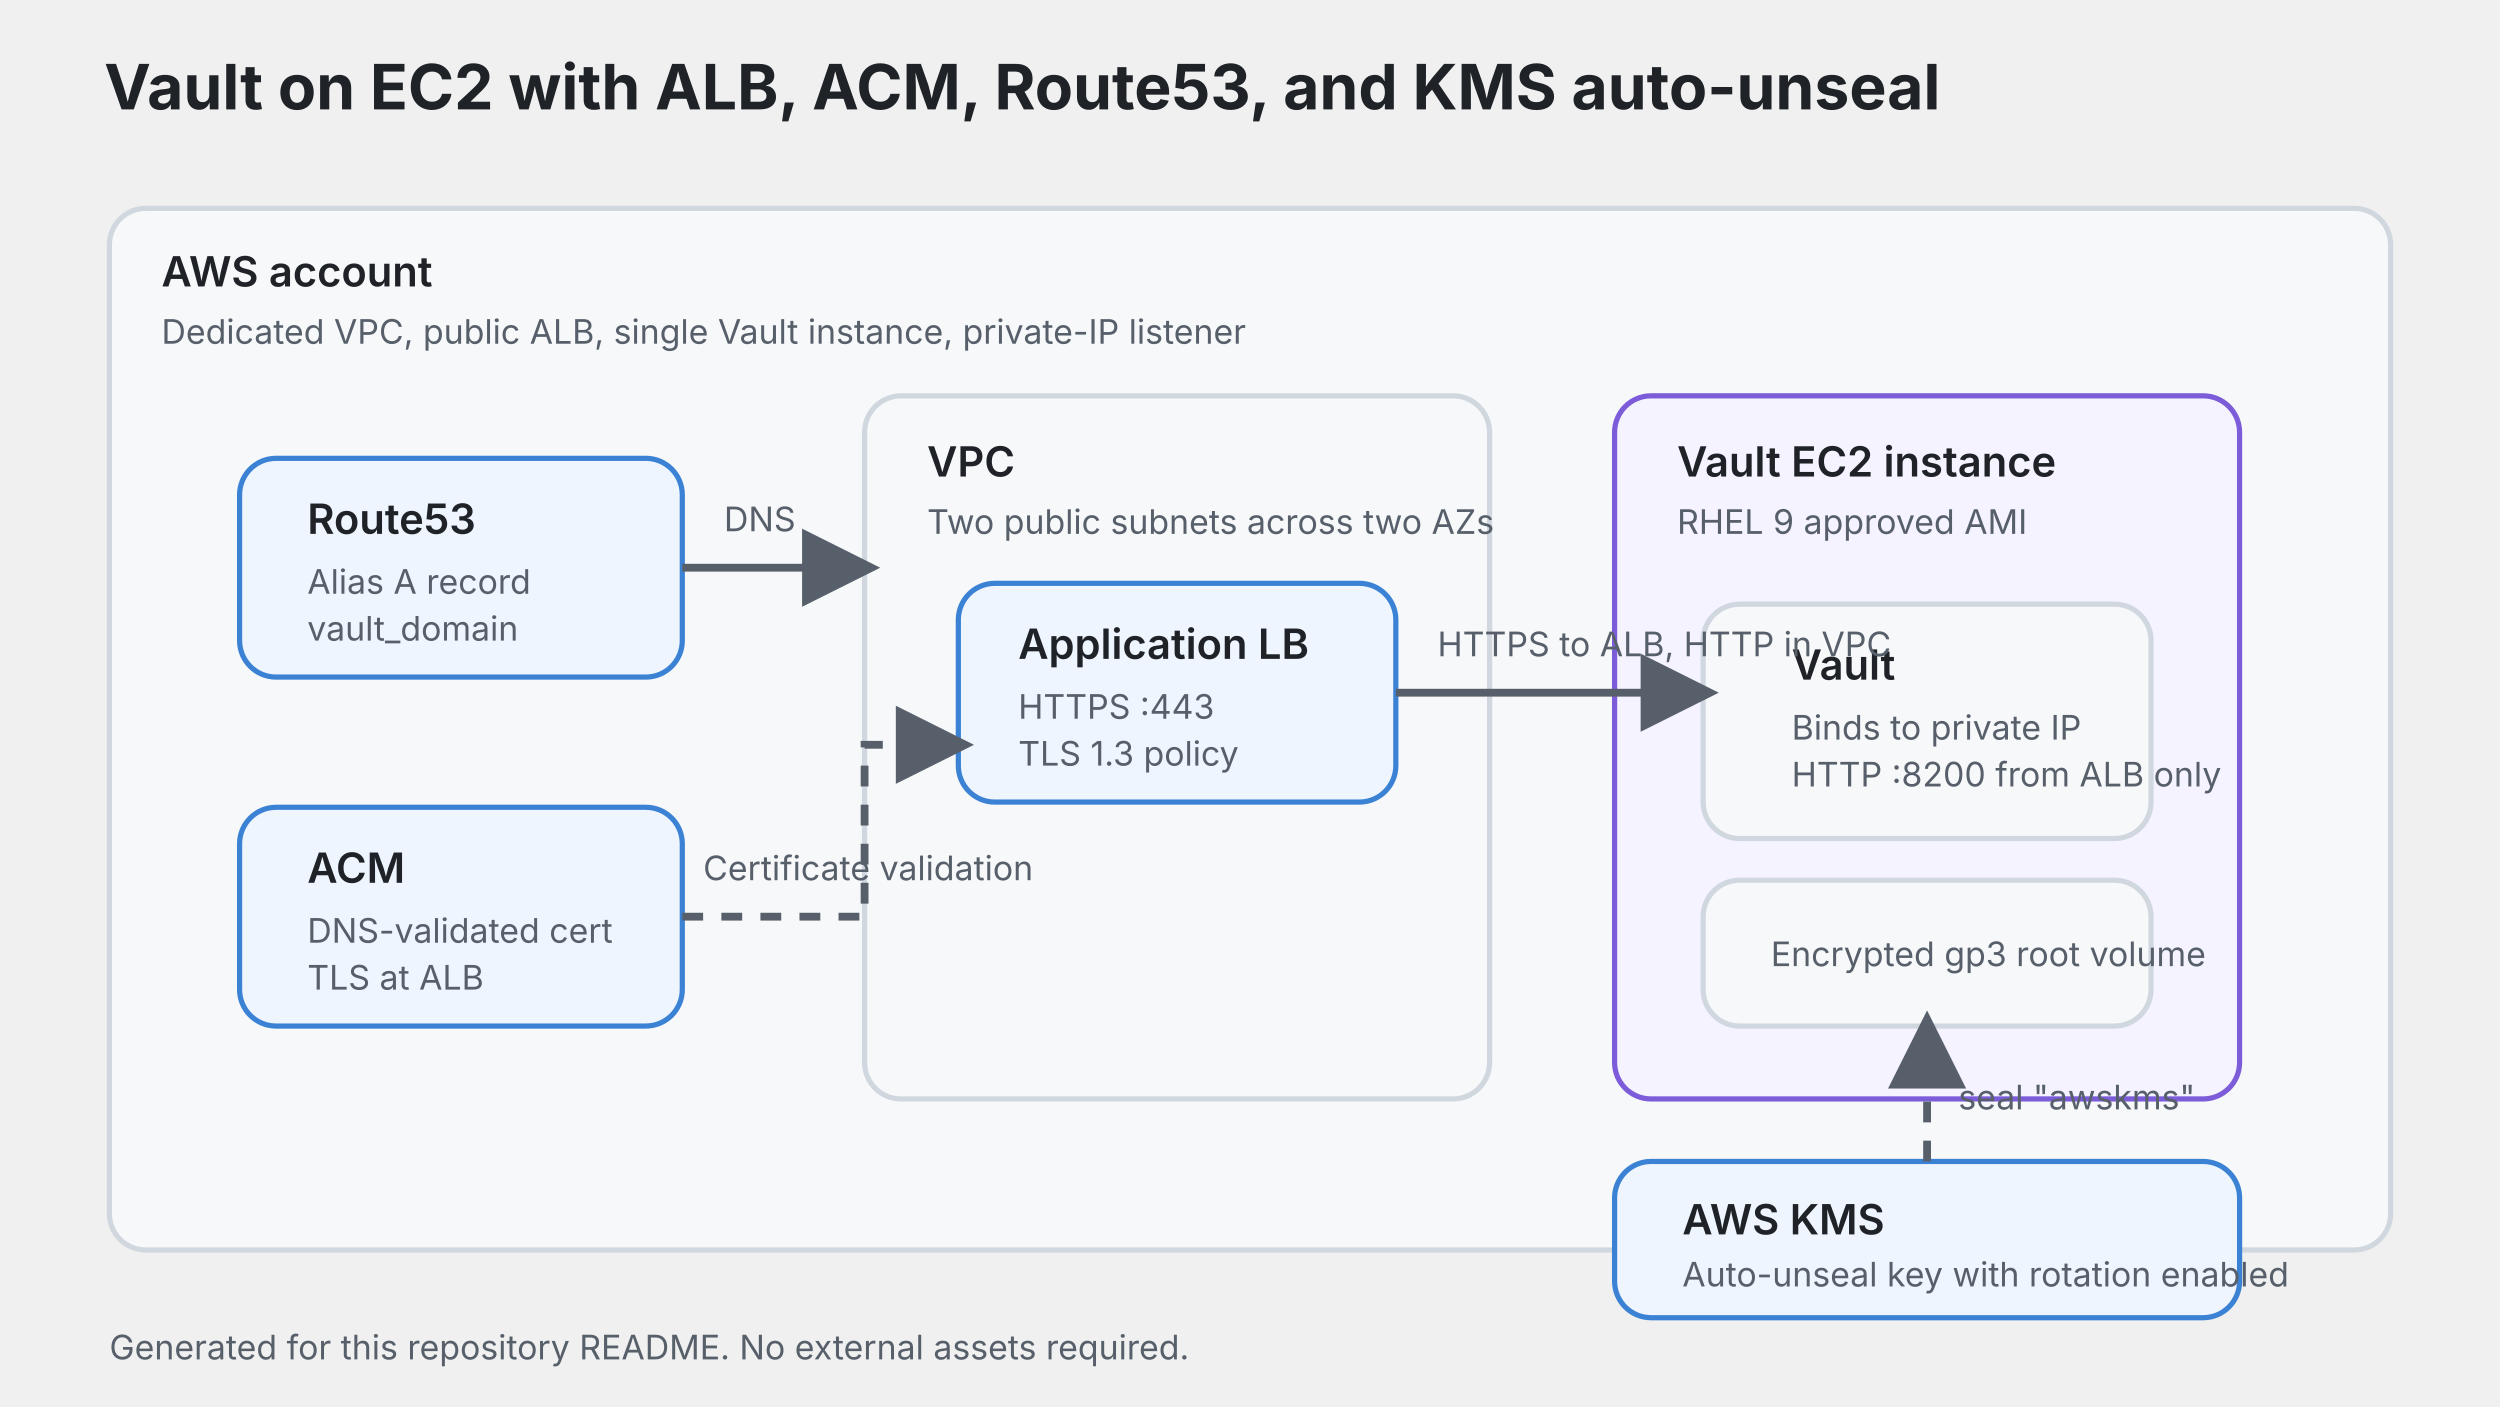
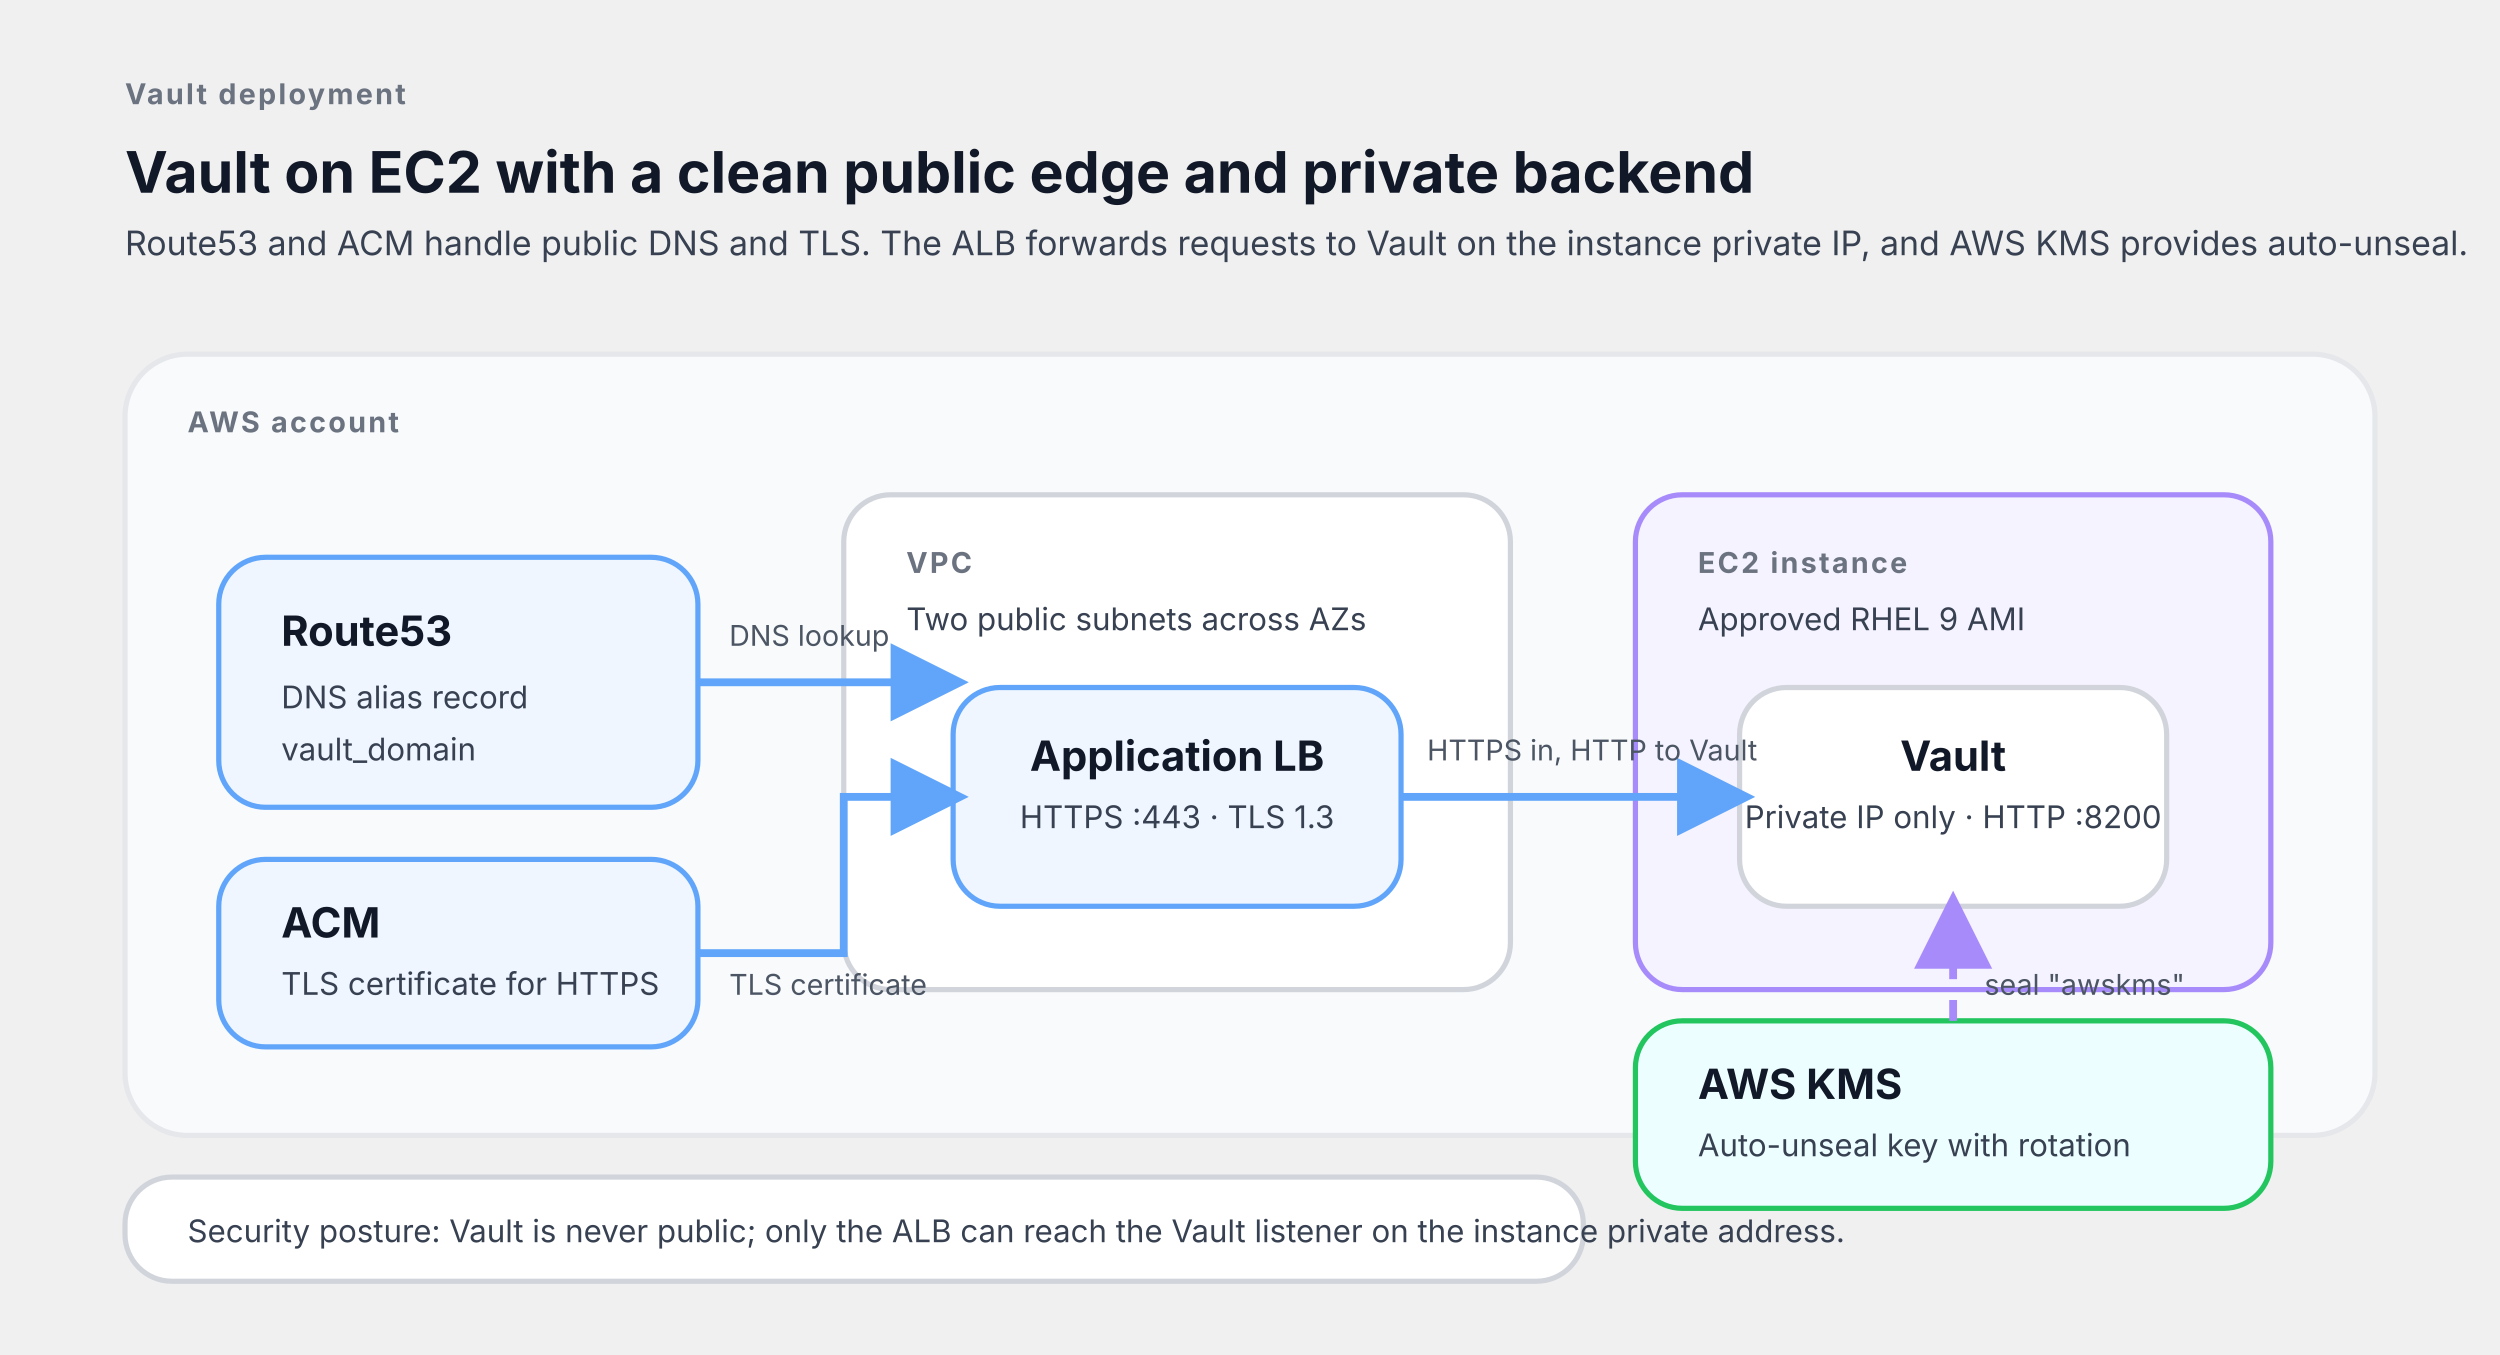
- <svg xmlns="http://www.w3.org/2000/svg" width="960" height="540" viewBox="0 0 960 540" role="img" aria-labelledby="title desc">
+ <svg xmlns="http://www.w3.org/2000/svg" width="960" height="520" viewBox="0 0 960 520" role="img" aria-labelledby="title desc">
  <style>
-     text { font-family: -apple-system, BlinkMacSystemFont, "Segoe UI", sans-serif; fill: #1f2328; }
-     .title { font-size: 24px; font-weight: 700; }
-     .label { font-size: 16px; font-weight: 600; }
-     .small { font-size: 13px; fill: #57606a; }
-     .box { fill: #f7f8fa; stroke: #d0d7de; stroke-width: 2; rx: 14; ry: 14; }
-     .accent { fill: #eef5ff; stroke: #3b82d4; }
-     .security { fill: #f5f3ff; stroke: #7c5cd8; }
-     .line { stroke: #57606a; stroke-width: 3; fill: none; marker-end: url(#arrow); }
-     .dashed { stroke-dasharray: 8 7; }
+     svg { background: #ffffff; }
+     text { font-family: -apple-system, BlinkMacSystemFont, "Segoe UI", sans-serif; fill: #111827; }
+     .kicker { font-size: 11px; font-weight: 700; letter-spacing: 0.08em; text-transform: uppercase; fill: #6b7280; }
+     .title { font-size: 22px; font-weight: 700; }
+     .subtitle { font-size: 13px; fill: #374151; }
+     .section { font-size: 11px; font-weight: 700; letter-spacing: 0.08em; text-transform: uppercase; fill: #6b7280; }
+     .label { font-size: 16px; font-weight: 700; }
+     .body { font-size: 12px; fill: #374151; }
+     .caption { font-size: 11px; fill: #4b5563; }
+     .frame { fill: #f8fafc; stroke: #e5e7eb; stroke-width: 2; rx: 24; ry: 24; }
+     .card { fill: #ffffff; stroke: #d1d5db; stroke-width: 2; rx: 18; ry: 18; }
+     .edge { fill: #eff6ff; stroke: #60a5fa; }
+     .secure { fill: #f5f3ff; stroke: #a78bfa; }
+     .accent { fill: #ecfeff; stroke: #22c55e; }
+     .line { stroke: #60a5fa; stroke-width: 3; fill: none; marker-end: url(#arrow-blue); }
+     .line-muted { stroke: #a78bfa; stroke-width: 3; fill: none; stroke-dasharray: 8 8; marker-end: url(#arrow-purple); }
  </style>
  <defs>
-     <marker id="arrow" markerWidth="10" markerHeight="10" refX="8" refY="5" orient="auto-start-reverse">
-       <path d="M 0 0 L 10 5 L 0 10 z" fill="#57606a" />
+     <marker id="arrow-blue" markerWidth="10" markerHeight="10" refX="8" refY="5" orient="auto">
+       <path d="M 0 0 L 10 5 L 0 10 z" fill="#60a5fa" />
+     </marker>
+     <marker id="arrow-purple" markerWidth="10" markerHeight="10" refX="8" refY="5" orient="auto">
+       <path d="M 0 0 L 10 5 L 0 10 z" fill="#a78bfa" />
    </marker>
  </defs>
-   <text x="40" y="42" class="title">Vault on EC2 with ALB, ACM, Route53, and KMS auto-unseal</text>
-   <rect x="42" y="80" width="876" height="400" class="box" />
-   <text x="62" y="110" class="label">AWS account</text>
-   <text x="62" y="132" class="small">Dedicated VPC, public ALB, single Vault instance, private-IP listener</text>
-   <rect x="92" y="176" width="170" height="84" class="box accent" />
-   <text x="118" y="205" class="label">Route53</text>
-   <text x="118" y="228" class="small">Alias A record</text>
-   <text x="118" y="246" class="small">vault_domain</text>
-   <rect x="92" y="310" width="170" height="84" class="box accent" />
-   <text x="118" y="339" class="label">ACM</text>
-   <text x="118" y="362" class="small">DNS-validated cert</text>
-   <text x="118" y="380" class="small">TLS at ALB</text>
-   <rect x="332" y="152" width="240" height="270" class="box" />
-   <text x="356" y="183" class="label">VPC</text>
-   <text x="356" y="205" class="small">Two public subnets across two AZs</text>
-   <rect x="368" y="224" width="168" height="84" class="box accent" />
-   <text x="391" y="253" class="label">Application LB</text>
-   <text x="391" y="276" class="small">HTTPS :443</text>
-   <text x="391" y="294" class="small">TLS 1.3 policy</text>
-   <rect x="620" y="152" width="240" height="270" class="box security" />
-   <text x="644" y="183" class="label">Vault EC2 instance</text>
-   <text x="644" y="205" class="small">RHEL 9 approved AMI</text>
-   <rect x="654" y="232" width="172" height="90" class="box" />
-   <text x="688" y="261" class="label">Vault</text>
-   <text x="688" y="284" class="small">Binds to private IP</text>
-   <text x="688" y="302" class="small">HTTP :8200 from ALB only</text>
-   <rect x="654" y="338" width="172" height="56" class="box" />
-   <text x="680" y="371" class="small">Encrypted gp3 root volume</text>
-   <rect x="620" y="446" width="240" height="60" class="box accent" />
-   <text x="646" y="474" class="label">AWS KMS</text>
-   <text x="646" y="494" class="small">Auto-unseal key with rotation enabled</text>
-   <path d="M 262 218 L 332 218" class="line" />
-   <path d="M 262 352 L 332 352 L 332 286 L 368 286" class="line dashed" />
-   <path d="M 536 266 L 654 266" class="line" />
-   <path d="M 740 446 L 740 394" class="line dashed" />
-   <text x="278" y="204" class="small">DNS</text>
-   <text x="270" y="338" class="small">Certificate validation</text>
-   <text x="552" y="252" class="small">HTTPS to ALB, HTTP in VPC</text>
-   <text x="752" y="426" class="small">seal "awskms"</text>
-   <text x="42" y="522" class="small">Generated for this repository README. No external assets required.</text>
+   <text x="48" y="40" class="kicker">Vault deployment</text>
+   <text x="48" y="74" class="title">Vault on EC2 with a clean public edge and private backend</text>
+   <text x="48" y="98" class="subtitle">Route53 and ACM handle public DNS and TLS. The ALB forwards requests to Vault on the instance private IP, and AWS KMS provides auto-unseal.</text>
+   <rect x="48" y="136" width="864" height="300" class="frame" />
+   <text x="72" y="166" class="section">AWS account</text>
+   <rect x="84" y="214" width="184" height="96" class="card edge" />
+   <text x="108" y="248" class="label">Route53</text>
+   <text x="108" y="272" class="body">DNS alias record</text>
+   <text x="108" y="292" class="body">vault_domain</text>
+   <rect x="84" y="330" width="184" height="72" class="card edge" />
+   <text x="108" y="360" class="label">ACM</text>
+   <text x="108" y="382" class="body">TLS certificate for HTTPS</text>
+   <rect x="324" y="190" width="256" height="190" class="card" />
+   <text x="348" y="220" class="section">VPC</text>
+   <text x="348" y="242" class="body">Two public subnets across AZs</text>
+   <rect x="366" y="264" width="172" height="84" class="card edge" />
+   <text x="452" y="296" text-anchor="middle" class="label">Application LB</text>
+   <text x="452" y="318" text-anchor="middle" class="body">HTTPS :443 · TLS 1.3</text>
+   <rect x="628" y="190" width="244" height="190" class="card secure" />
+   <text x="652" y="220" class="section">EC2 instance</text>
+   <text x="652" y="242" class="body">Approved RHEL 9 AMI</text>
+   <rect x="668" y="264" width="164" height="84" class="card" />
+   <text x="750" y="296" text-anchor="middle" class="label">Vault</text>
+   <text x="750" y="318" text-anchor="middle" class="body">Private IP only · HTTP :8200</text>
+   <rect x="628" y="392" width="244" height="72" class="card accent" />
+   <text x="652" y="422" class="label">AWS KMS</text>
+   <text x="652" y="444" class="body">Auto-unseal key with rotation</text>
+   <path d="M 268 262 L 366 262" class="line" />
+   <path d="M 268 366 L 324 366 L 324 306 L 366 306" class="line" />
+   <path d="M 538 306 L 668 306" class="line" />
+   <path d="M 750 392 L 750 348" class="line-muted" />
+   <text x="280" y="248" class="caption">DNS lookup</text>
+   <text x="280" y="382" class="caption">TLS certificate</text>
+   <text x="548" y="292" class="caption">HTTPS in, HTTP to Vault</text>
+   <text x="762" y="382" class="caption">seal "awskms"</text>
+   <rect x="48" y="452" width="560" height="40" class="card" />
+   <text x="72" y="477" class="body">Security posture: Vault is never public; only the ALB can reach the Vault listener on the instance private address.</text>
</svg>
